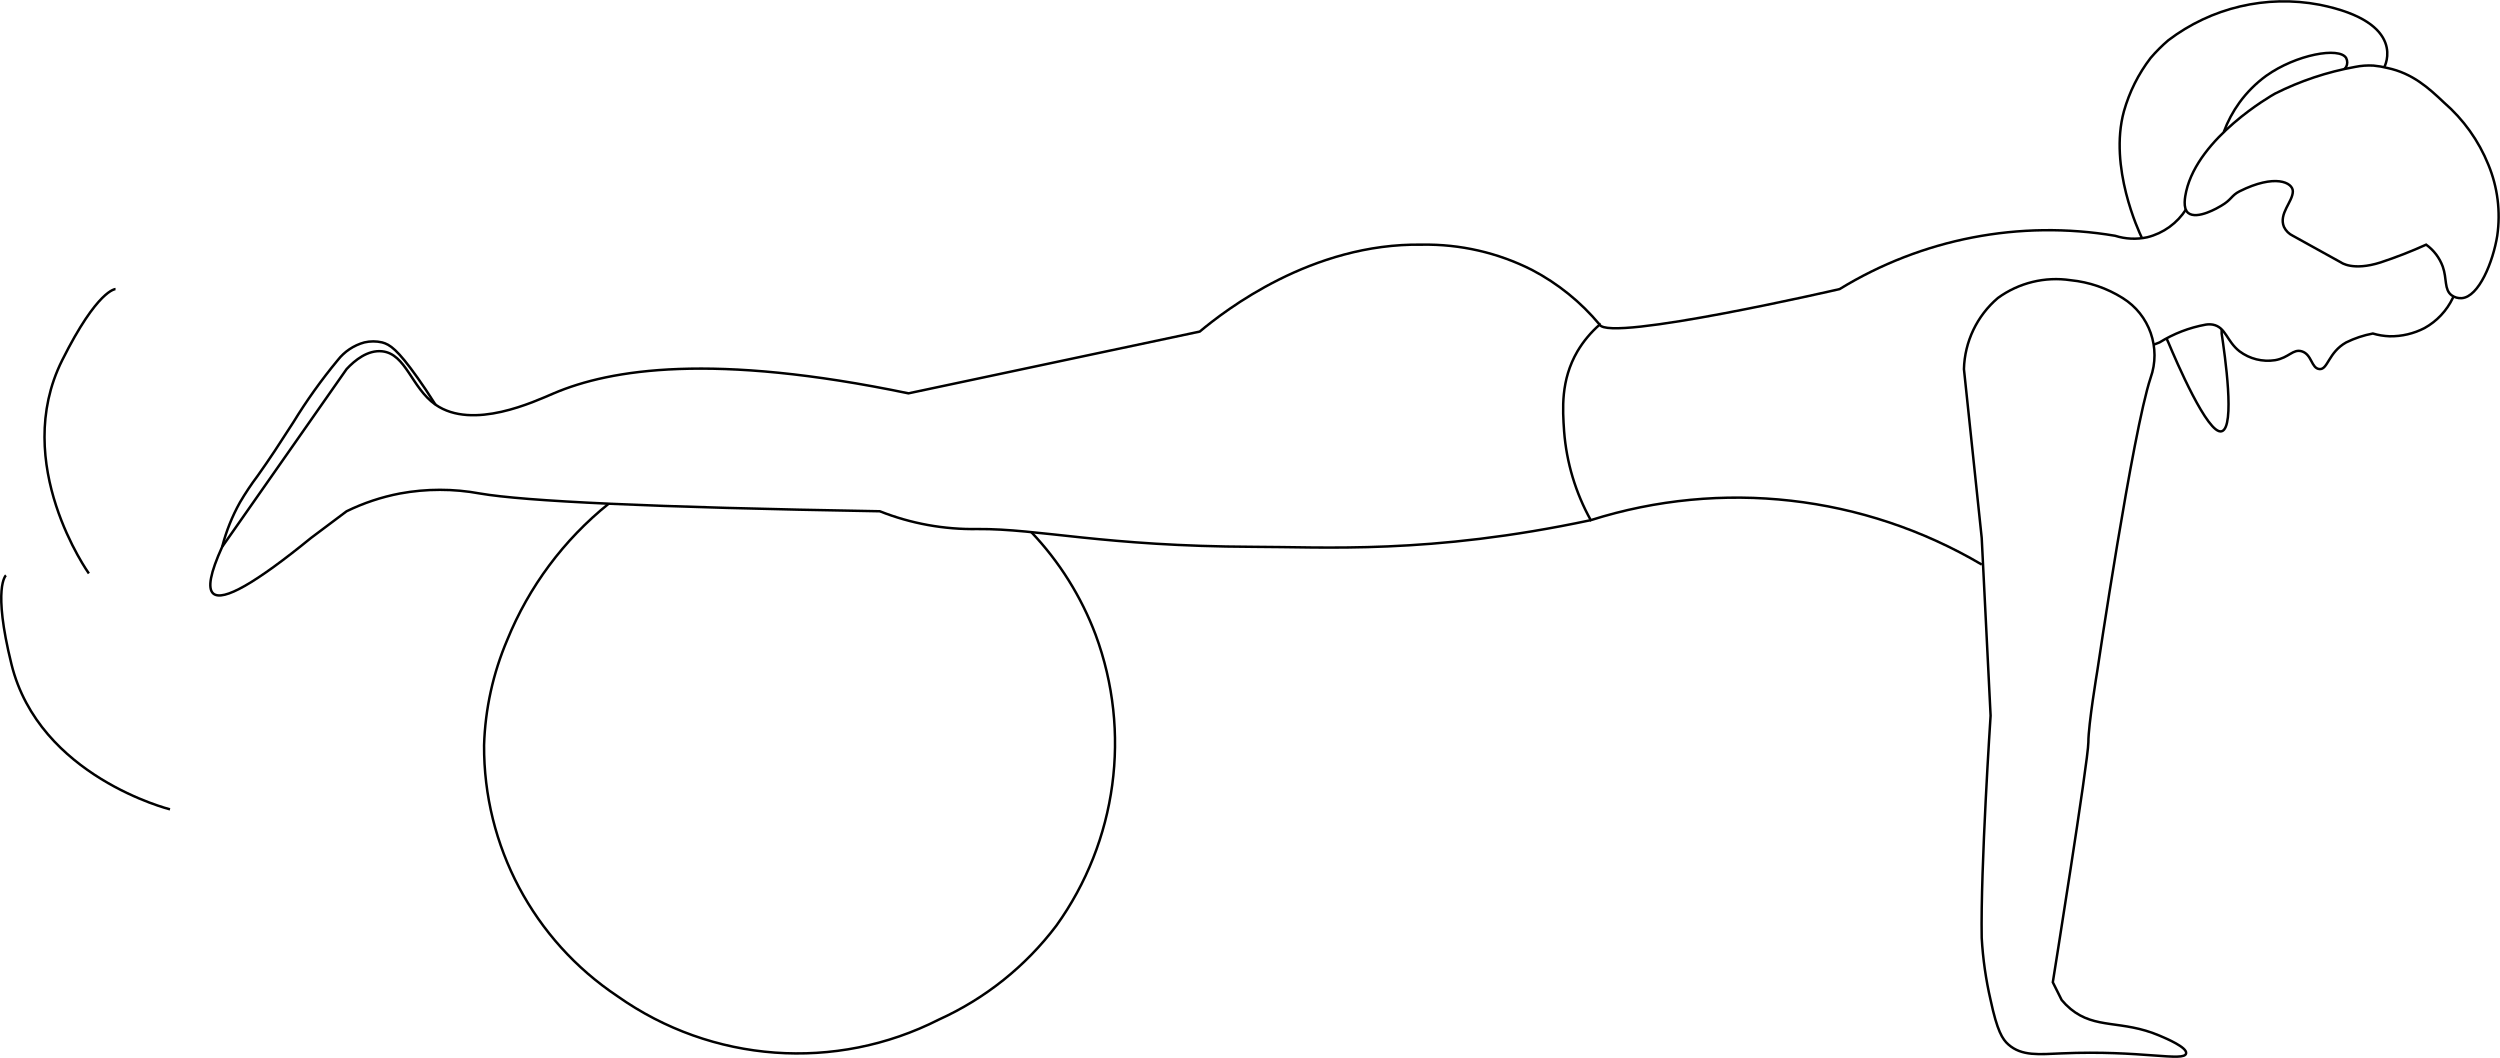
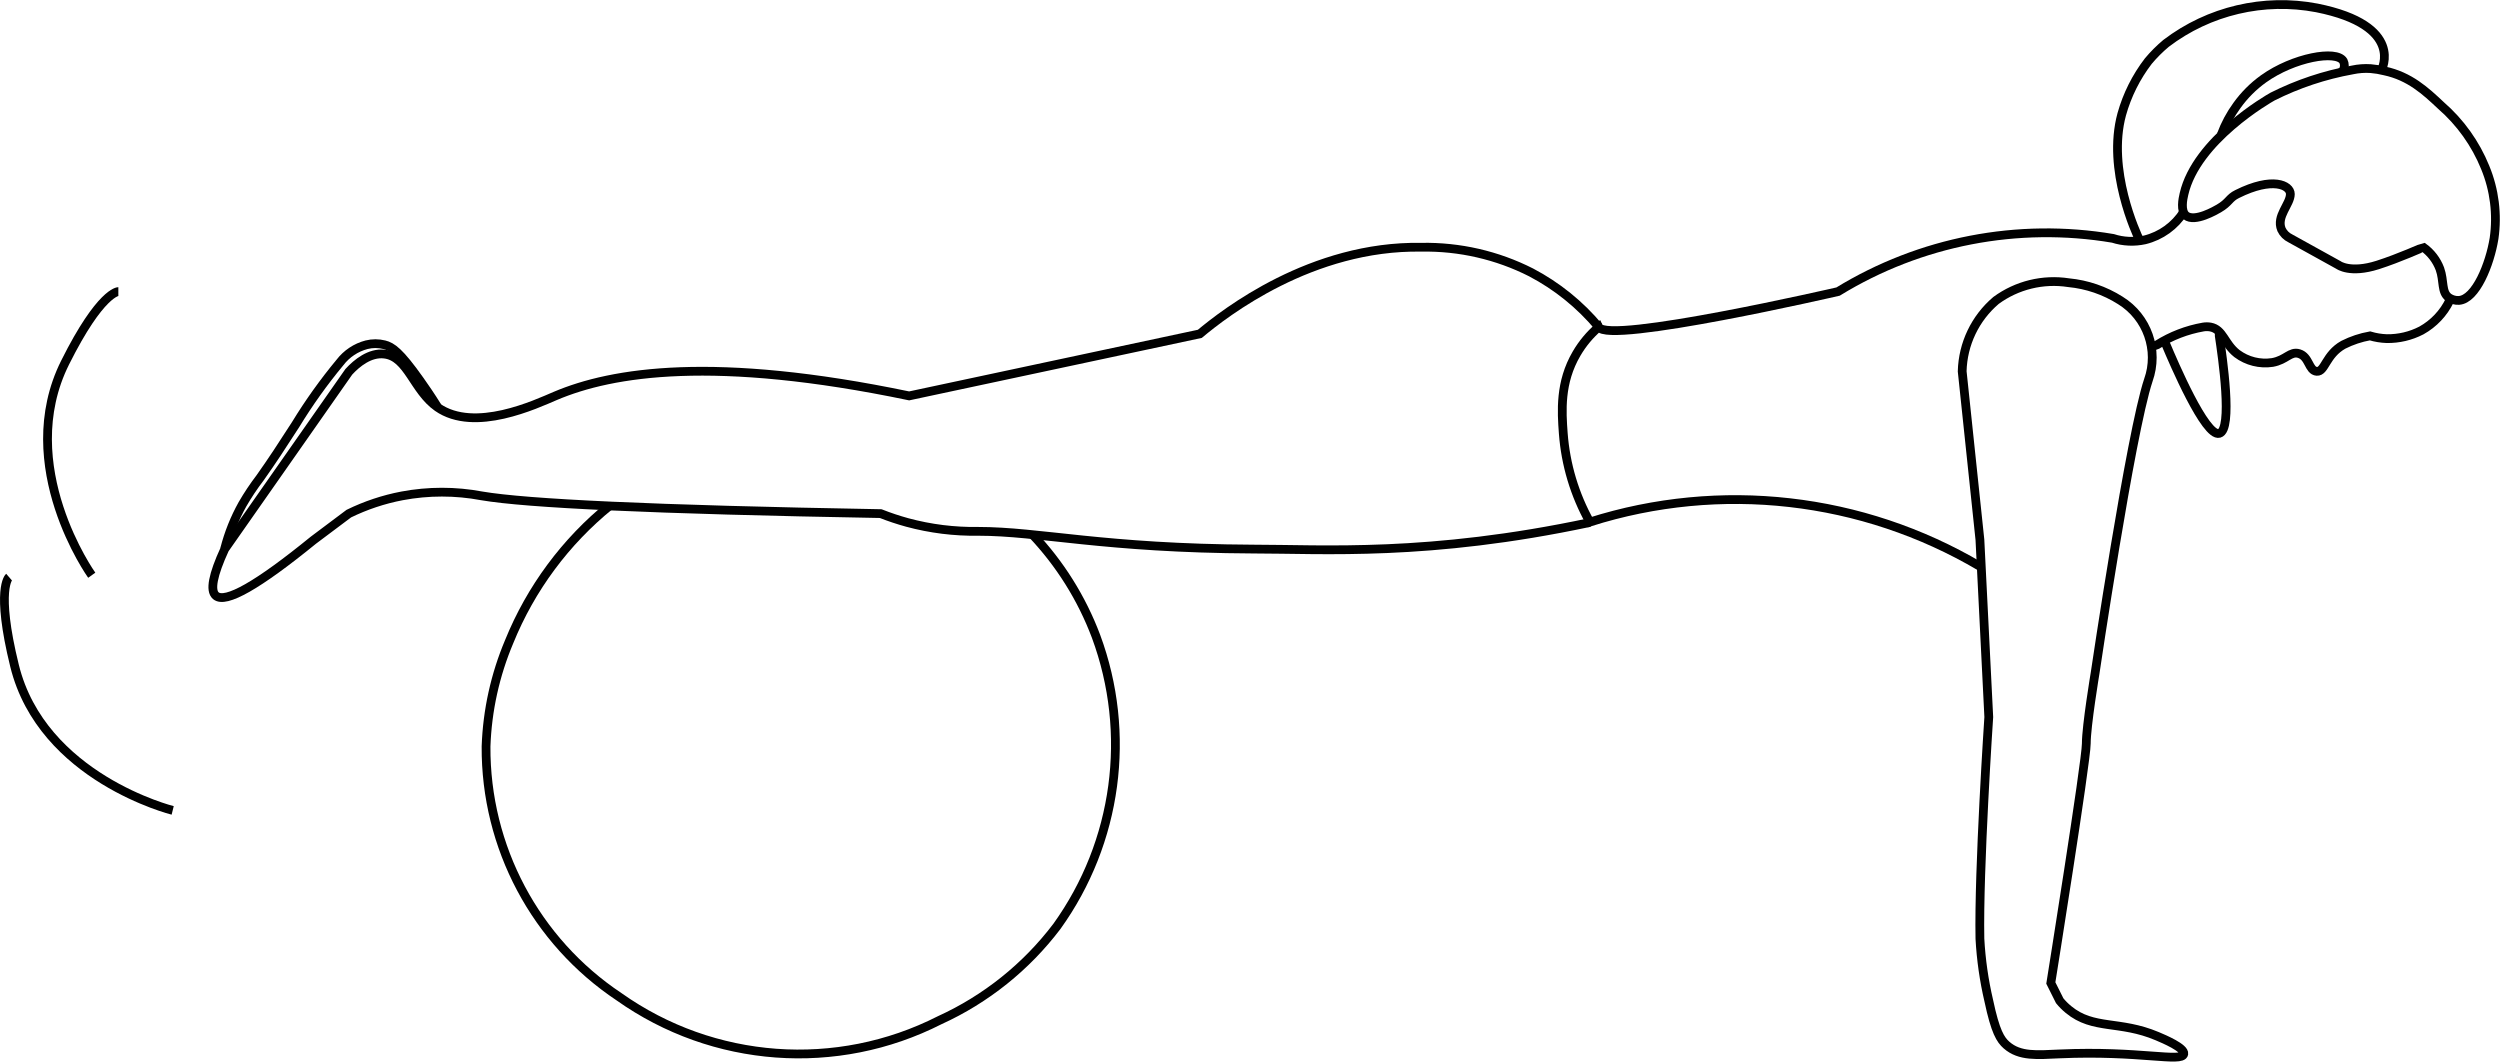
- <svg xmlns="http://www.w3.org/2000/svg" viewBox="0 0 281.31 119.02">
+ <svg xmlns="http://www.w3.org/2000/svg" viewBox="0 0 282.02 119.73">
  <defs>
-     <style>.cls-1,.cls-2{fill:none;stroke:#000;stroke-miterlimit:10;stroke-width:0.28px;}.cls-2{stroke-linecap:round;}</style>
+     <style>.cls-1,.cls-2{fill:none;stroke:#000;stroke-miterlimit:10;stroke-width:0.99px;}.cls-2{stroke-linecap:round;}</style>
  </defs>
  <g id="Calque_2" data-name="Calque 2">
    <g id="Planche_ballon" data-name="Planche ballon">
-       <path class="cls-1" d="M238.84,33.53a7.58,7.58,0,0,1,3.15,9c-2,6-6,33-6,33s-1,6-1,8-4,27-4,27h0l1,2a7.62,7.62,0,0,0,1,1c2.81,2.32,5.75,1.2,10,3,.78.33,3.14,1.33,3,2-.18,1-5.05-.39-14,0-2.54.11-4.5.33-6-1-.67-.59-1.25-1.5-2-5a41.38,41.38,0,0,1-1-7c-.14-7.83,1-25,1-25h0l-1-20-2-19a10.89,10.89,0,0,1,3.82-8,11.12,11.12,0,0,1,8.18-2A13.51,13.51,0,0,1,238.84,33.53Z" />
-       <path class="cls-1" d="M281,26.53a15.2,15.2,0,0,0-1-8,18.37,18.37,0,0,0-5-7c-1.71-1.62-3.52-3.28-6.36-3.88a9.8,9.8,0,0,0-1.57-.27,8,8,0,0,0-2.07.15,33.11,33.11,0,0,0-9,3c-.45.25-8.61,4.92-10,11-.12.56-.41,1.9.22,2.43,1,.81,3.4-.61,3.71-.8,1.19-.69,1.14-1.16,2.07-1.63,4-2,6-1,6,0,0,1.17-1.62,2.51-1,4a2.1,2.1,0,0,0,1,1l5.42,3s1.31,1,4.45,0a51.64,51.64,0,0,0,5.13-2A5.28,5.28,0,0,1,274.87,30c.49,1.38.14,2.59,1,3.23a1.75,1.75,0,0,0,1.13.32C278.94,33.41,280.53,29.45,281,26.53Z" />
-       <path class="cls-1" d="M246,23.53a7.25,7.25,0,0,1-4.39,3.17,7,7,0,0,1-3.61-.17,45,45,0,0,0-31,6s-26,6-27,4a12.35,12.35,0,0,0-2.5,3c-1.9,3.26-1.67,6.52-1.5,9a24.42,24.42,0,0,0,3,10,54.32,54.32,0,0,1,44,5" />
-       <path class="cls-2" d="M276,33.53a7.61,7.61,0,0,1-3.19,3.39,8.27,8.27,0,0,1-3.92.92,7.67,7.67,0,0,1-1.89-.31,11.68,11.68,0,0,0-3,1c-2,1.12-2.06,3.08-3,3s-.83-1.64-2-2c-1-.29-1.43.73-3,1a5.32,5.32,0,0,1-4-1c-1.45-1.13-1.54-2.72-3-3a2.44,2.44,0,0,0-.81,0,14.88,14.88,0,0,0-5.19,2l-.59.23" />
-       <path class="cls-1" d="M180,36.53a25,25,0,0,0-7.62-6.16A26.45,26.45,0,0,0,160,27.53c-12.4-.2-22.17,7.42-25,9.78l-32.78,6.95c-22-4.58-33.5-2.73-39.91,0-2.17.92-9.11,4.2-13.31,1.27-2.7-1.89-3.31-5.71-6-6-1.62-.17-3.07,1-4,2q-3.5,5-7,10t-7,10q-2,4.39-1,5.26,1.62,1.39,11-6.26l4-3a24,24,0,0,1,6-2,24.76,24.76,0,0,1,9,0c5.08.87,19.1,1.55,45,2a28.5,28.5,0,0,0,11,2c6.9-.05,14.2,1.93,31,2,7.88,0,19.82.88,38-3" />
-       <path class="cls-1" d="M49,45.53c-.77-1.23-1.46-2.24-2-3-2.28-3.22-3.13-3.77-4-4a4.42,4.42,0,0,0-2,0,5.7,5.7,0,0,0-3,2,60.68,60.68,0,0,0-5,7c-1.66,2.58-2.58,4-4,6a31.83,31.83,0,0,0-2,3,21,21,0,0,0-2,5" />
-       <path class="cls-1" d="M116.05,59.88a34.36,34.36,0,0,1,7.23,11.54,35.19,35.19,0,0,1-4.41,32.73,34.33,34.33,0,0,1-13.23,10.58,35.1,35.1,0,0,1-36.17-2.64,33.71,33.71,0,0,1-15-28.24A32.8,32.8,0,0,1,57.08,72,38.09,38.09,0,0,1,68.49,56.68" />
-       <path class="cls-1" d="M268.3,7.53s2.69-5-7.31-7a21.48,21.48,0,0,0-17,4,17.86,17.86,0,0,0-2,2,17.79,17.79,0,0,0-3,6c-1.71,6.28,1.69,13.53,2,14.19" />
-       <path class="cls-1" d="M243.79,38.09l.2.44c.84,2,4.45,10.44,6,10s.35-8.65,0-11l0-.49" />
-       <path class="cls-1" d="M250.23,14.84A13.89,13.89,0,0,1,252,11.53a13.71,13.71,0,0,1,3-3c3.37-2.4,8.24-3.28,9-2a1.1,1.1,0,0,1,0,1l-.21.26" />
-       <path class="cls-1" d="M10,64.53s-8.83-12.34-3-24c4-8,6-8,6-8" />
-       <path class="cls-1" d="M19.13,91.07S4.41,87.4,1.29,74.74c-2.15-8.68-.62-10-.62-10" />
+       <path class="cls-1" d="M239.19,33.89a7.58,7.58,0,0,1,3.16,9c-2,6-6,33-6,33s-1,6-1,8-4,27-4,27h0l1,2a7,7,0,0,0,1,1c2.8,2.31,5.74,1.2,10,3,.78.33,3.13,1.32,3,2-.19,1-5-.4-14,0-2.54.11-4.5.32-6-1-.68-.6-1.26-1.5-2-5a40.22,40.22,0,0,1-1-7c-.15-7.84,1-25,1-25h0l-1-20-2-19a10.84,10.84,0,0,1,3.82-8,11,11,0,0,1,8.18-2A13.25,13.25,0,0,1,239.19,33.89Z" />
+       <path class="cls-1" d="M281.35,26.89a15.28,15.28,0,0,0-1-8,18.48,18.48,0,0,0-5-7C273.63,10.27,271.83,8.6,269,8a9.76,9.76,0,0,0-1.57-.26,7.49,7.49,0,0,0-2.06.15,33.11,33.11,0,0,0-9,3c-.45.25-8.61,4.92-10,11-.13.55-.41,1.89.22,2.43,1,.8,3.39-.62,3.71-.8,1.19-.69,1.13-1.17,2.07-1.63,4-2,6-1,6,0,0,1.16-1.62,2.5-1,4a2.11,2.11,0,0,0,1,1l5.42,3s1.31,1,4.44,0c2.4-.77,5.13-2,5.14-2a5.3,5.3,0,0,1,1.87,2.44c.49,1.39.14,2.6,1,3.24a1.85,1.85,0,0,0,1.14.32C279.29,33.77,280.88,29.81,281.35,26.89Z" />
+       <path class="cls-1" d="M246.35,23.89a7.25,7.25,0,0,1-4.4,3.17,6.92,6.92,0,0,1-3.6-.17,45,45,0,0,0-31,6s-26,6-27,4a11.76,11.76,0,0,0-2.5,3c-1.91,3.26-1.68,6.52-1.5,9a24.22,24.22,0,0,0,3,10,54.32,54.32,0,0,1,44,5" />
+       <path class="cls-2" d="M276.35,33.89a7.72,7.72,0,0,1-3.2,3.39,8.21,8.21,0,0,1-3.91.92,7.54,7.54,0,0,1-1.89-.31,11,11,0,0,0-3,1c-2,1.12-2.07,3.07-3,3s-.83-1.65-2-2c-1-.3-1.44.72-3,1a5.34,5.34,0,0,1-4-1c-1.45-1.14-1.55-2.73-3-3a2.44,2.44,0,0,0-.81,0,14.42,14.42,0,0,0-5.19,2l-.6.22" />
+       <path class="cls-1" d="M180.35,36.89a25.21,25.21,0,0,0-7.63-6.16,26.32,26.32,0,0,0-12.37-2.84c-12.41-.21-22.17,7.41-25,9.77l-32.79,7c-22-4.58-33.49-2.72-39.91,0-2.17.92-9.11,4.21-13.3,1.28-2.71-1.9-3.32-5.71-6-6-1.62-.18-3.08,1-4,2q-3.51,5-7,10t-7,10c-1.34,2.92-1.68,4.68-1,5.26q1.62,1.38,11-6.26l4-3a23.82,23.82,0,0,1,6-2,24.3,24.3,0,0,1,9,0c5.07.86,19.09,1.54,45,2a29.26,29.26,0,0,0,3,1,28.94,28.94,0,0,0,8,1c6.9,0,14.19,1.92,31,2,7.87,0,19.81.87,38-3" />
+       <path class="cls-1" d="M49.35,45.89c-.77-1.24-1.47-2.25-2-3-2.29-3.23-3.13-3.78-4-4a4.14,4.14,0,0,0-2,0,5.55,5.55,0,0,0-3,2,59.48,59.48,0,0,0-5,7c-1.66,2.58-2.59,4-4,6a27.86,27.86,0,0,0-2,3,21,21,0,0,0-2,5" />
+       <path class="cls-1" d="M116.4,60.23a34.31,34.31,0,0,1,7.24,11.55,35.17,35.17,0,0,1-4.41,32.72A34.57,34.57,0,0,1,106,115.09a35.07,35.07,0,0,1-36.17-2.65,33.69,33.69,0,0,1-15-28.23,33.37,33.37,0,0,1,2.61-11.83A38.33,38.33,0,0,1,68.84,57" />
+       <path class="cls-1" d="M268.65,7.89s2.7-5-7.3-7a21.45,21.45,0,0,0-17,4,16.08,16.08,0,0,0-2,2,17.67,17.67,0,0,0-3,6c-1.71,6.27,1.68,13.52,2,14.18" />
+       <path class="cls-1" d="M244.14,38.44l.21.45c.84,2,4.44,10.43,6,10s.35-8.66,0-11l0-.5" />
+       <path class="cls-1" d="M250.58,15.19a13.59,13.59,0,0,1,1.77-3.3,13.05,13.05,0,0,1,3-3c3.36-2.4,8.23-3.29,9-2a1.16,1.16,0,0,1,0,1l-.22.25" />
+       <path class="cls-1" d="M10.35,64.89s-8.83-12.34-3-24c4-8,6-8,6-8" />
+       <path class="cls-1" d="M19.48,91.42S4.76,87.76,1.64,75.1c-2.14-8.69-.62-10-.62-10" />
    </g>
  </g>
</svg>
